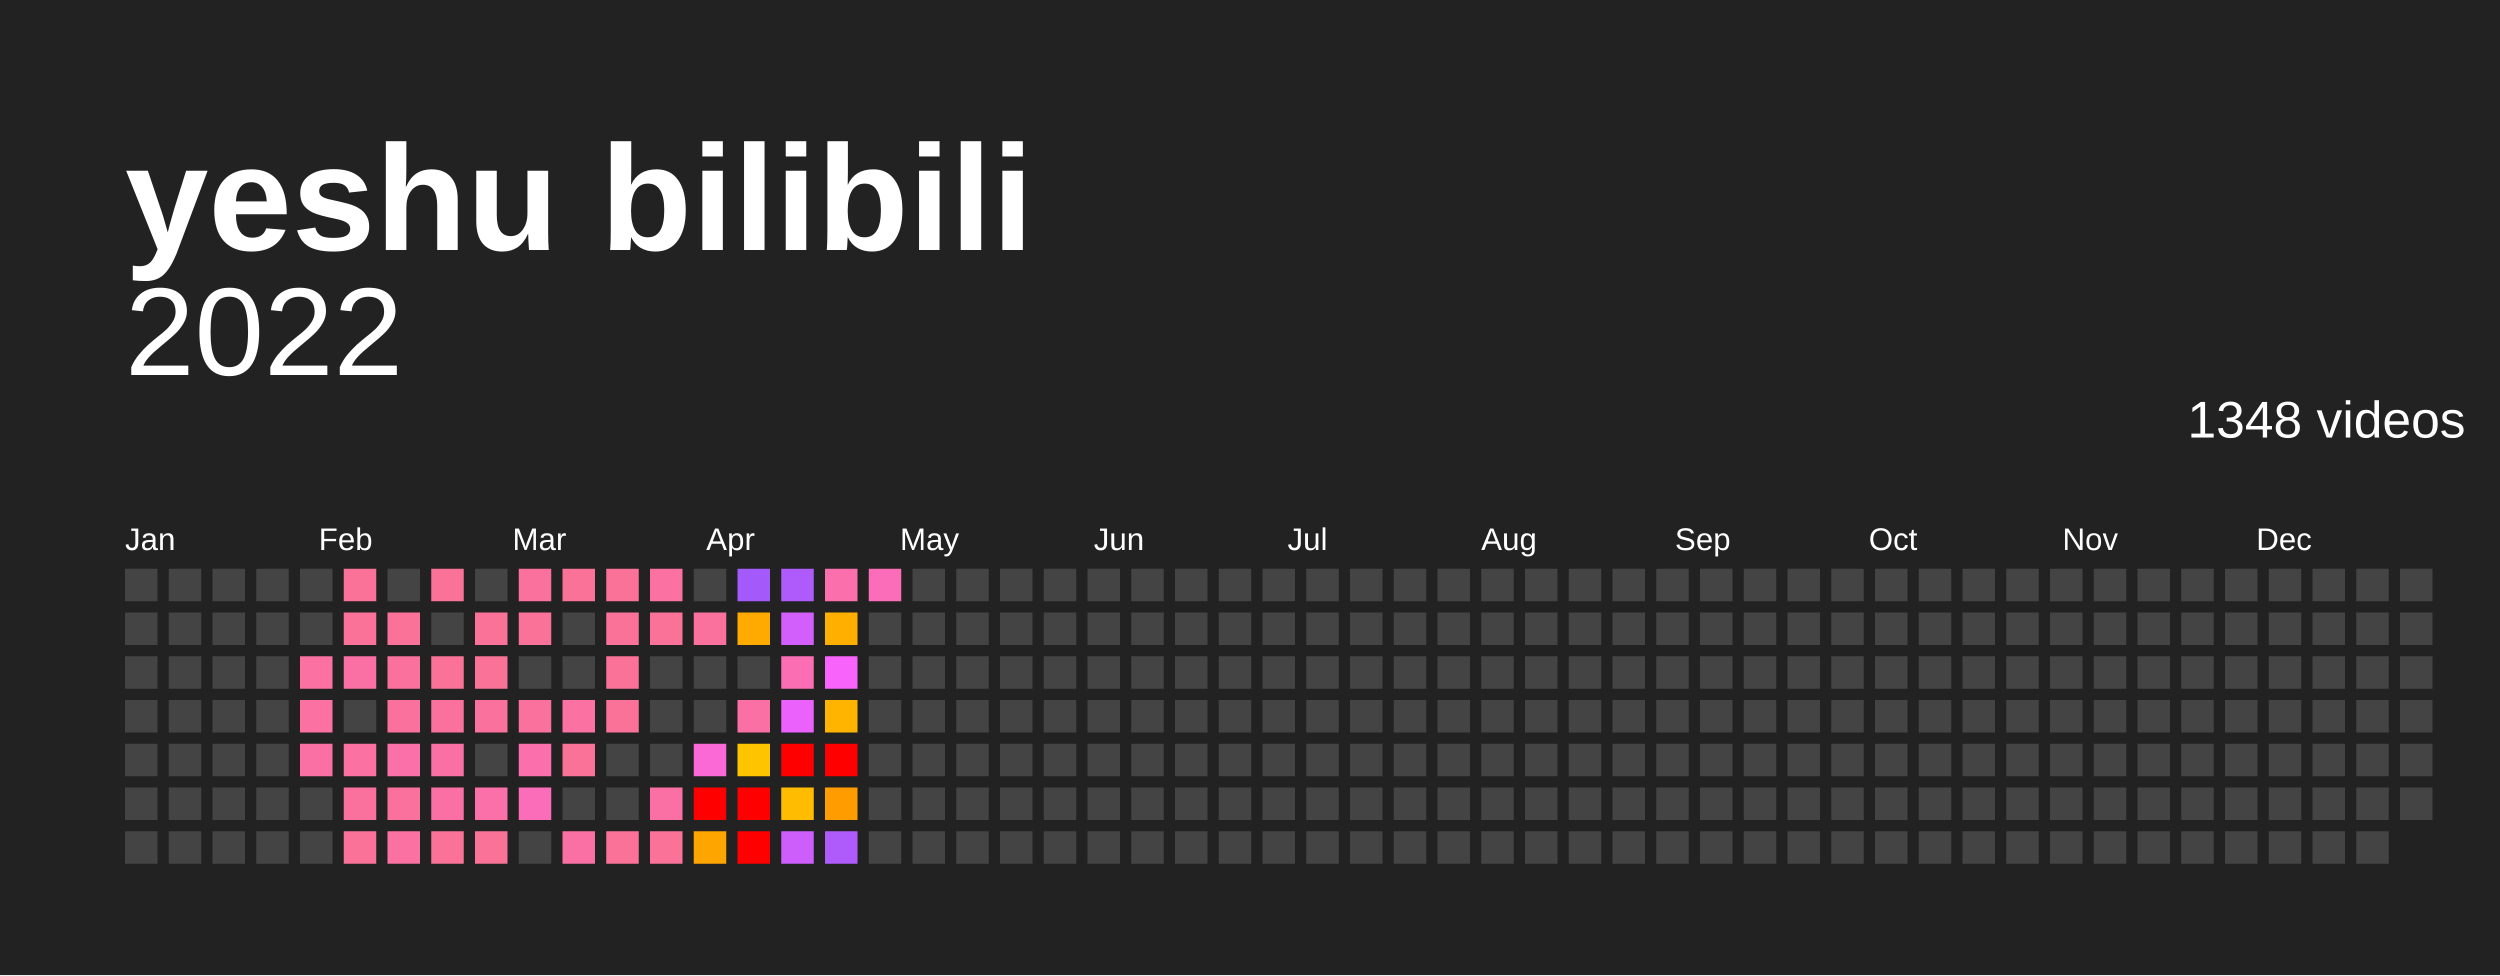
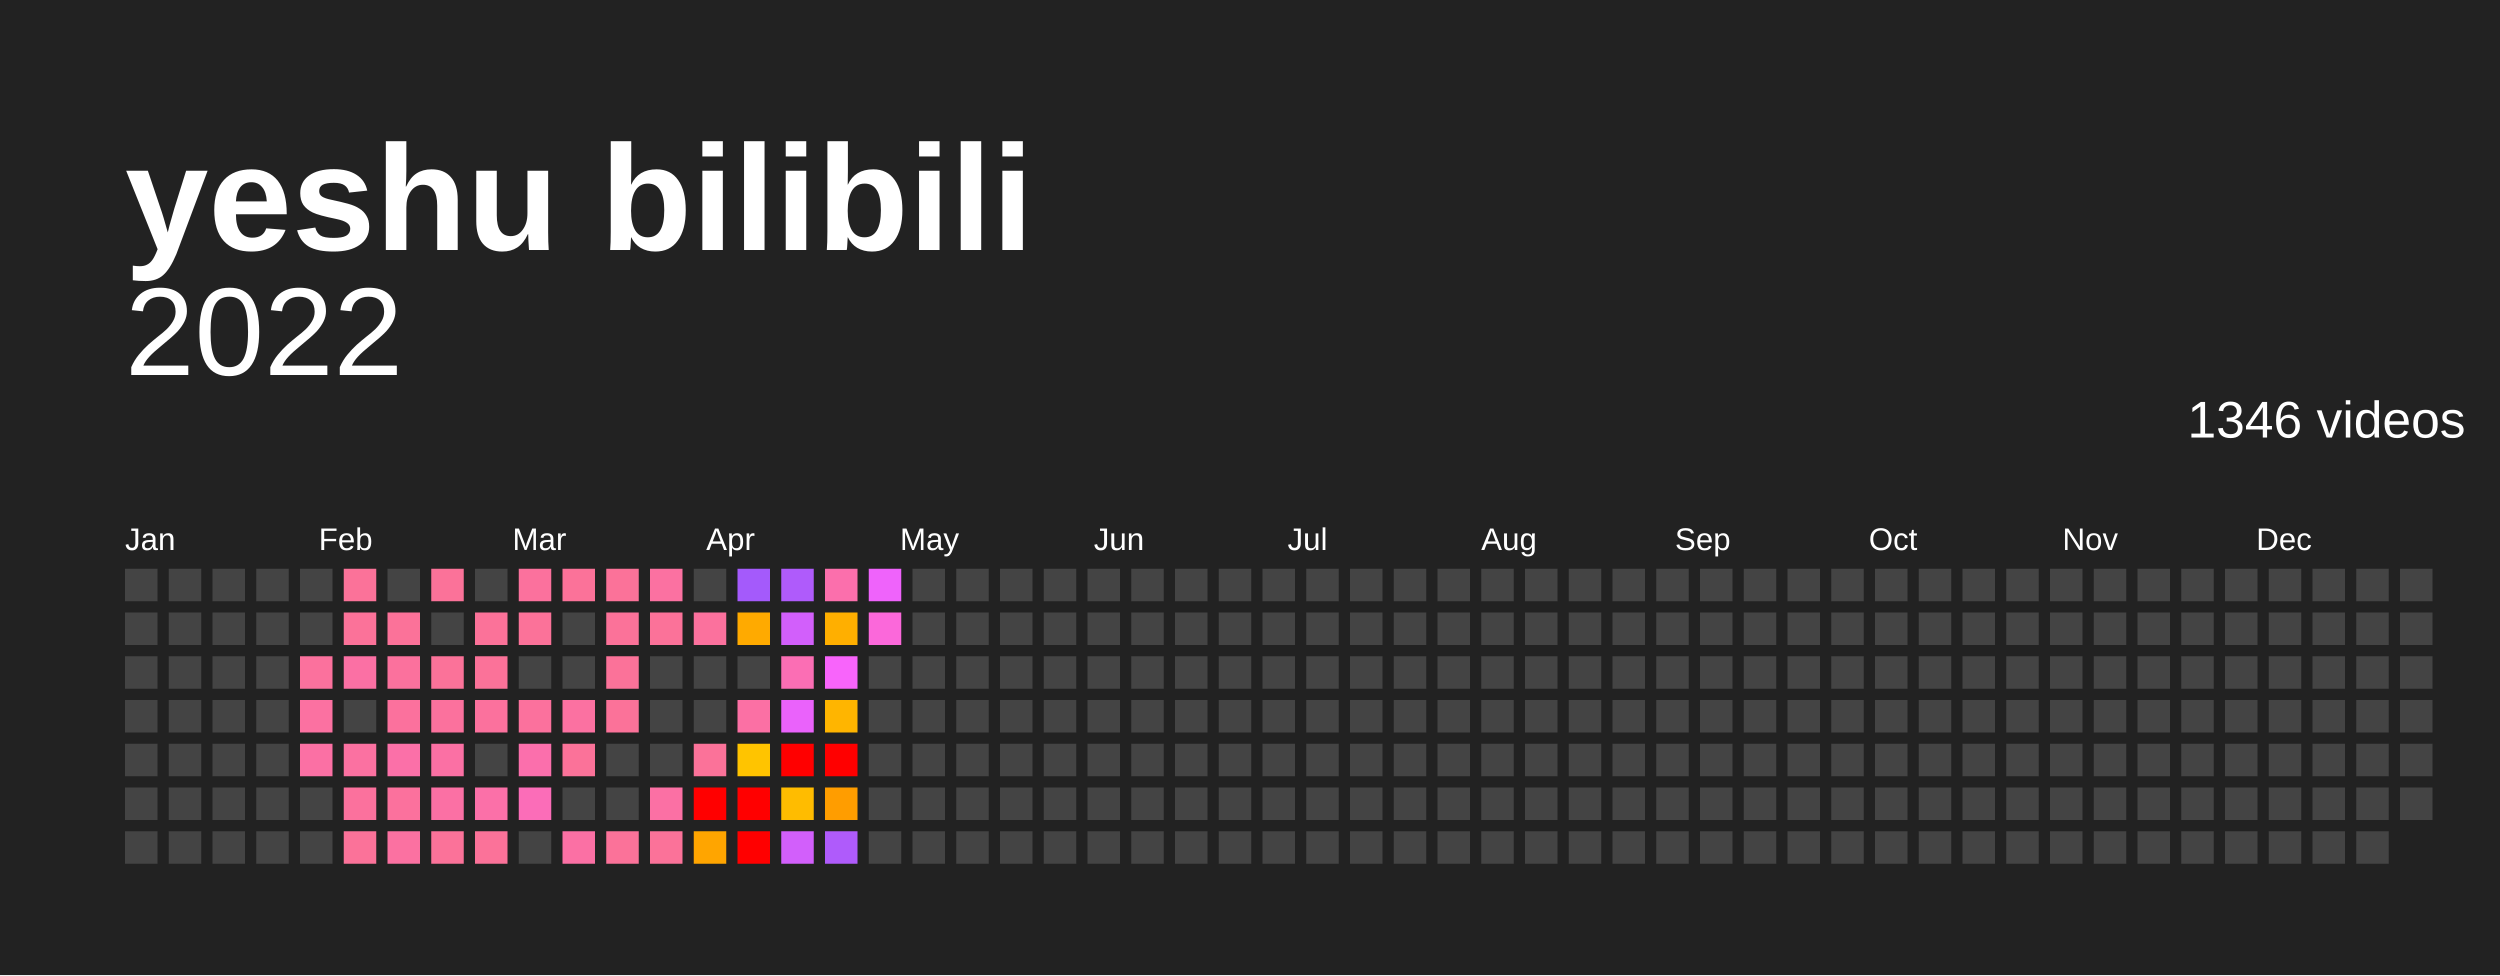
<svg xmlns="http://www.w3.org/2000/svg" baseProfile="full" height="78mm" version="1.1" viewBox="0,0,200,78" width="200mm">
  <defs />
  <rect fill="#222222" height="78" width="200" x="0" y="0" />
  <text fill="#FFFFFF" style="font-size:12px; font-family:Arial; font-weight:bold;" x="10" y="20">yeshu bilibili</text>
  <text alignment-baseline="hanging" fill="#FFFFFF" style="font-size:10.0px; font-family:Arial;" x="10" y="30">2022</text>
-   <text alignment-baseline="hanging" fill="#FFFFFF" style="font-size:4.125px; font-family:Arial;" x="175" y="35">1348 videos</text>
+   <text alignment-baseline="hanging" fill="#FFFFFF" style="font-size:4.125px; font-family:Arial;" x="175" y="35">1346 videos</text>
  <text fill="#FFFFFF" style="font-size:2.5px; font-family:Arial" x="10.0" y="44">Jan</text>
  <text fill="#FFFFFF" style="font-size:2.5px; font-family:Arial" x="25.5" y="44">Feb</text>
  <text fill="#FFFFFF" style="font-size:2.5px; font-family:Arial" x="41.0" y="44">Mar</text>
  <text fill="#FFFFFF" style="font-size:2.5px; font-family:Arial" x="56.5" y="44">Apr</text>
  <text fill="#FFFFFF" style="font-size:2.5px; font-family:Arial" x="72.0" y="44">May</text>
  <text fill="#FFFFFF" style="font-size:2.5px; font-family:Arial" x="87.5" y="44">Jun</text>
  <text fill="#FFFFFF" style="font-size:2.5px; font-family:Arial" x="103.0" y="44">Jul</text>
  <text fill="#FFFFFF" style="font-size:2.5px; font-family:Arial" x="118.5" y="44">Aug</text>
  <text fill="#FFFFFF" style="font-size:2.5px; font-family:Arial" x="134.0" y="44">Sep</text>
  <text fill="#FFFFFF" style="font-size:2.5px; font-family:Arial" x="149.5" y="44">Oct</text>
  <text fill="#FFFFFF" style="font-size:2.5px; font-family:Arial" x="165.0" y="44">Nov</text>
  <text fill="#FFFFFF" style="font-size:2.5px; font-family:Arial" x="180.5" y="44">Dec</text>
  <rect fill="#444444" height="2.6" width="2.6" x="10.0" y="45.5" />
  <rect fill="#444444" height="2.6" width="2.6" x="10.0" y="49.0" />
  <rect fill="#444444" height="2.6" width="2.6" x="10.0" y="52.5" />
  <rect fill="#444444" height="2.6" width="2.6" x="10.0" y="56.0" />
  <rect fill="#444444" height="2.6" width="2.6" x="10.0" y="59.5" />
  <rect fill="#444444" height="2.6" width="2.6" x="10.0" y="63.0" />
  <rect fill="#444444" height="2.6" width="2.6" x="10.0" y="66.5" />
  <rect fill="#444444" height="2.6" width="2.6" x="13.5" y="45.5" />
  <rect fill="#444444" height="2.6" width="2.6" x="13.5" y="49.0" />
  <rect fill="#444444" height="2.6" width="2.6" x="13.5" y="52.5" />
  <rect fill="#444444" height="2.6" width="2.6" x="13.5" y="56.0" />
  <rect fill="#444444" height="2.6" width="2.6" x="13.5" y="59.5" />
  <rect fill="#444444" height="2.6" width="2.6" x="13.5" y="63.0" />
  <rect fill="#444444" height="2.6" width="2.6" x="13.5" y="66.5" />
  <rect fill="#444444" height="2.6" width="2.6" x="17.0" y="45.5" />
  <rect fill="#444444" height="2.6" width="2.6" x="17.0" y="49.0" />
  <rect fill="#444444" height="2.6" width="2.6" x="17.0" y="52.5" />
  <rect fill="#444444" height="2.6" width="2.6" x="17.0" y="56.0" />
  <rect fill="#444444" height="2.6" width="2.6" x="17.0" y="59.5" />
  <rect fill="#444444" height="2.6" width="2.6" x="17.0" y="63.0" />
  <rect fill="#444444" height="2.6" width="2.6" x="17.0" y="66.5" />
  <rect fill="#444444" height="2.6" width="2.6" x="20.5" y="45.5" />
  <rect fill="#444444" height="2.6" width="2.6" x="20.5" y="49.0" />
  <rect fill="#444444" height="2.6" width="2.6" x="20.5" y="52.5" />
  <rect fill="#444444" height="2.6" width="2.6" x="20.5" y="56.0" />
  <rect fill="#444444" height="2.6" width="2.6" x="20.5" y="59.5" />
  <rect fill="#444444" height="2.6" width="2.6" x="20.5" y="63.0" />
  <rect fill="#444444" height="2.6" width="2.6" x="20.5" y="66.5" />
  <rect fill="#444444" height="2.6" width="2.6" x="24.0" y="45.5" />
  <rect fill="#444444" height="2.6" width="2.6" x="24.0" y="49.0" />
-   <rect fill="#fb71a1" height="2.6" width="2.6" x="24.0" y="52.5" />
+   <rect fill="#fb719d" height="2.6" width="2.6" x="24.0" y="52.5" />
  <rect fill="#fb71a1" height="2.6" width="2.6" x="24.0" y="56.0" />
  <rect fill="#fb70a4" height="2.6" width="2.6" x="24.0" y="59.5" />
  <rect fill="#444444" height="2.6" width="2.6" x="24.0" y="63.0" />
  <rect fill="#444444" height="2.6" width="2.6" x="24.0" y="66.5" />
  <rect fill="#fb7299" height="2.6" width="2.6" x="27.5" y="45.5" />
  <rect fill="#fb7299" height="2.6" width="2.6" x="27.5" y="49.0" />
  <rect fill="#fb70a4" height="2.6" width="2.6" x="27.5" y="52.5" />
  <rect fill="#444444" height="2.6" width="2.6" x="27.5" y="56.0" />
  <rect fill="#fb71a1" height="2.6" width="2.6" x="27.5" y="59.5" />
  <rect fill="#fb719d" height="2.6" width="2.6" x="27.5" y="63.0" />
  <rect fill="#fb7299" height="2.6" width="2.6" x="27.5" y="66.5" />
  <rect fill="#444444" height="2.6" width="2.6" x="31.0" y="45.5" />
  <rect fill="#fb7299" height="2.6" width="2.6" x="31.0" y="49.0" />
  <rect fill="#fb719d" height="2.6" width="2.6" x="31.0" y="52.5" />
  <rect fill="#fb719d" height="2.6" width="2.6" x="31.0" y="56.0" />
  <rect fill="#fb70a8" height="2.6" width="2.6" x="31.0" y="59.5" />
  <rect fill="#fb719d" height="2.6" width="2.6" x="31.0" y="63.0" />
  <rect fill="#fb71a1" height="2.6" width="2.6" x="31.0" y="66.5" />
  <rect fill="#fb7299" height="2.6" width="2.6" x="34.5" y="45.5" />
  <rect fill="#444444" height="2.6" width="2.6" x="34.5" y="49.0" />
  <rect fill="#fb7299" height="2.6" width="2.6" x="34.5" y="52.5" />
  <rect fill="#fb719d" height="2.6" width="2.6" x="34.5" y="56.0" />
  <rect fill="#fb70a4" height="2.6" width="2.6" x="34.5" y="59.5" />
  <rect fill="#fb70a4" height="2.6" width="2.6" x="34.5" y="63.0" />
  <rect fill="#fb7299" height="2.6" width="2.6" x="34.5" y="66.5" />
  <rect fill="#444444" height="2.6" width="2.6" x="38.0" y="45.5" />
  <rect fill="#fb7299" height="2.6" width="2.6" x="38.0" y="49.0" />
  <rect fill="#fb7299" height="2.6" width="2.6" x="38.0" y="52.5" />
  <rect fill="#fb719d" height="2.6" width="2.6" x="38.0" y="56.0" />
  <rect fill="#444444" height="2.6" width="2.6" x="38.0" y="59.5" />
  <rect fill="#fb70a8" height="2.6" width="2.6" x="38.0" y="63.0" />
  <rect fill="#fb7299" height="2.6" width="2.6" x="38.0" y="66.5" />
  <rect fill="#fb719d" height="2.6" width="2.6" x="41.5" y="45.5" />
  <rect fill="#fb7299" height="2.6" width="2.6" x="41.5" y="49.0" />
  <rect fill="#444444" height="2.6" width="2.6" x="41.5" y="52.5" />
  <rect fill="#fb719d" height="2.6" width="2.6" x="41.5" y="56.0" />
  <rect fill="#fb6fac" height="2.6" width="2.6" x="41.5" y="59.5" />
  <rect fill="#fb6db8" height="2.6" width="2.6" x="41.5" y="63.0" />
  <rect fill="#444444" height="2.6" width="2.6" x="41.5" y="66.5" />
  <rect fill="#fb7299" height="2.6" width="2.6" x="45.0" y="45.5" />
  <rect fill="#444444" height="2.6" width="2.6" x="45.0" y="49.0" />
  <rect fill="#444444" height="2.6" width="2.6" x="45.0" y="52.5" />
  <rect fill="#fb71a1" height="2.6" width="2.6" x="45.0" y="56.0" />
  <rect fill="#fb7299" height="2.6" width="2.6" x="45.0" y="59.5" />
  <rect fill="#444444" height="2.6" width="2.6" x="45.0" y="63.0" />
  <rect fill="#fb70a4" height="2.6" width="2.6" x="45.0" y="66.5" />
  <rect fill="#fb7299" height="2.6" width="2.6" x="48.5" y="45.5" />
  <rect fill="#fb7299" height="2.6" width="2.6" x="48.5" y="49.0" />
  <rect fill="#fb7299" height="2.6" width="2.6" x="48.5" y="52.5" />
  <rect fill="#fb7299" height="2.6" width="2.6" x="48.5" y="56.0" />
  <rect fill="#444444" height="2.6" width="2.6" x="48.5" y="59.5" />
  <rect fill="#444444" height="2.6" width="2.6" x="48.5" y="63.0" />
  <rect fill="#fb7299" height="2.6" width="2.6" x="48.5" y="66.5" />
  <rect fill="#fb71a1" height="2.6" width="2.6" x="52.0" y="45.5" />
  <rect fill="#fb7299" height="2.6" width="2.6" x="52.0" y="49.0" />
  <rect fill="#444444" height="2.6" width="2.6" x="52.0" y="52.5" />
  <rect fill="#444444" height="2.6" width="2.6" x="52.0" y="56.0" />
  <rect fill="#444444" height="2.6" width="2.6" x="52.0" y="59.5" />
  <rect fill="#fb70a4" height="2.6" width="2.6" x="52.0" y="63.0" />
  <rect fill="#fb7299" height="2.6" width="2.6" x="52.0" y="66.5" />
  <rect fill="#444444" height="2.6" width="2.6" x="55.5" y="45.5" />
  <rect fill="#fb719d" height="2.6" width="2.6" x="55.5" y="49.0" />
  <rect fill="#444444" height="2.6" width="2.6" x="55.5" y="52.5" />
  <rect fill="#444444" height="2.6" width="2.6" x="55.5" y="56.0" />
-   <rect fill="#fb69d6" height="2.6" width="2.6" x="55.5" y="59.5" />
+   <rect fill="#fb7299" height="2.6" width="2.6" x="55.5" y="59.5" />
  <rect fill="red" height="2.6" width="2.6" x="55.5" y="63.0" />
  <rect fill="#ffa500" height="2.6" width="2.6" x="55.5" y="66.5" />
  <rect fill="#a45afb" height="2.6" width="2.6" x="59.0" y="45.5" />
  <rect fill="#ffaa00" height="2.6" width="2.6" x="59.0" y="49.0" />
  <rect fill="#444444" height="2.6" width="2.6" x="59.0" y="52.5" />
  <rect fill="#fb70a4" height="2.6" width="2.6" x="59.0" y="56.0" />
  <rect fill="#ffc400" height="2.6" width="2.6" x="59.0" y="59.5" />
  <rect fill="red" height="2.6" width="2.6" x="59.0" y="63.0" />
  <rect fill="red" height="2.6" width="2.6" x="59.0" y="66.5" />
  <rect fill="#af5bfb" height="2.6" width="2.6" x="62.5" y="45.5" />
  <rect fill="#d25ffb" height="2.6" width="2.6" x="62.5" y="49.0" />
  <rect fill="#fb6eb4" height="2.6" width="2.6" x="62.5" y="52.5" />
  <rect fill="#ea62fb" height="2.6" width="2.6" x="62.5" y="56.0" />
  <rect fill="red" height="2.6" width="2.6" x="62.5" y="59.5" />
  <rect fill="#ffbc00" height="2.6" width="2.6" x="62.5" y="63.0" />
-   <rect fill="#cd5efb" height="2.6" width="2.6" x="62.5" y="66.5" />
+   <rect fill="#d25ffb" height="2.6" width="2.6" x="62.5" y="66.5" />
  <rect fill="#fb6fac" height="2.6" width="2.6" x="66.0" y="45.5" />
  <rect fill="#ffaf00" height="2.6" width="2.6" x="66.0" y="49.0" />
  <rect fill="#f864fb" height="2.6" width="2.6" x="66.0" y="52.5" />
  <rect fill="#ffb500" height="2.6" width="2.6" x="66.0" y="56.0" />
  <rect fill="red" height="2.6" width="2.6" x="66.0" y="59.5" />
  <rect fill="#ff9d00" height="2.6" width="2.6" x="66.0" y="63.0" />
  <rect fill="#af5bfb" height="2.6" width="2.6" x="66.0" y="66.5" />
-   <rect fill="#fb6db8" height="2.6" width="2.6" x="69.5" y="45.5" />
-   <rect fill="#444444" height="2.6" width="2.6" x="69.5" y="49.0" />
+   <rect fill="#ef63fb" height="2.6" width="2.6" x="69.5" y="45.5" />
+   <rect fill="#fb68da" height="2.6" width="2.6" x="69.5" y="49.0" />
  <rect fill="#444444" height="2.6" width="2.6" x="69.5" y="52.5" />
  <rect fill="#444444" height="2.6" width="2.6" x="69.5" y="56.0" />
  <rect fill="#444444" height="2.6" width="2.6" x="69.5" y="59.5" />
  <rect fill="#444444" height="2.6" width="2.6" x="69.5" y="63.0" />
  <rect fill="#444444" height="2.6" width="2.6" x="69.5" y="66.5" />
  <rect fill="#444444" height="2.6" width="2.6" x="73.0" y="45.5" />
  <rect fill="#444444" height="2.6" width="2.6" x="73.0" y="49.0" />
  <rect fill="#444444" height="2.6" width="2.6" x="73.0" y="52.5" />
  <rect fill="#444444" height="2.6" width="2.6" x="73.0" y="56.0" />
  <rect fill="#444444" height="2.6" width="2.6" x="73.0" y="59.5" />
  <rect fill="#444444" height="2.6" width="2.6" x="73.0" y="63.0" />
  <rect fill="#444444" height="2.6" width="2.6" x="73.0" y="66.5" />
  <rect fill="#444444" height="2.6" width="2.6" x="76.5" y="45.5" />
  <rect fill="#444444" height="2.6" width="2.6" x="76.5" y="49.0" />
  <rect fill="#444444" height="2.6" width="2.6" x="76.5" y="52.5" />
  <rect fill="#444444" height="2.6" width="2.6" x="76.5" y="56.0" />
  <rect fill="#444444" height="2.6" width="2.6" x="76.5" y="59.5" />
  <rect fill="#444444" height="2.6" width="2.6" x="76.5" y="63.0" />
  <rect fill="#444444" height="2.6" width="2.6" x="76.5" y="66.5" />
  <rect fill="#444444" height="2.6" width="2.6" x="80.0" y="45.5" />
  <rect fill="#444444" height="2.6" width="2.6" x="80.0" y="49.0" />
  <rect fill="#444444" height="2.6" width="2.6" x="80.0" y="52.5" />
  <rect fill="#444444" height="2.6" width="2.6" x="80.0" y="56.0" />
  <rect fill="#444444" height="2.6" width="2.6" x="80.0" y="59.5" />
  <rect fill="#444444" height="2.6" width="2.6" x="80.0" y="63.0" />
  <rect fill="#444444" height="2.6" width="2.6" x="80.0" y="66.5" />
  <rect fill="#444444" height="2.6" width="2.6" x="83.5" y="45.5" />
  <rect fill="#444444" height="2.6" width="2.6" x="83.5" y="49.0" />
  <rect fill="#444444" height="2.6" width="2.6" x="83.5" y="52.5" />
  <rect fill="#444444" height="2.6" width="2.6" x="83.5" y="56.0" />
  <rect fill="#444444" height="2.6" width="2.6" x="83.5" y="59.5" />
  <rect fill="#444444" height="2.6" width="2.6" x="83.5" y="63.0" />
  <rect fill="#444444" height="2.6" width="2.6" x="83.5" y="66.5" />
  <rect fill="#444444" height="2.6" width="2.6" x="87.0" y="45.5" />
  <rect fill="#444444" height="2.6" width="2.6" x="87.0" y="49.0" />
  <rect fill="#444444" height="2.6" width="2.6" x="87.0" y="52.5" />
  <rect fill="#444444" height="2.6" width="2.6" x="87.0" y="56.0" />
  <rect fill="#444444" height="2.6" width="2.6" x="87.0" y="59.5" />
  <rect fill="#444444" height="2.6" width="2.6" x="87.0" y="63.0" />
  <rect fill="#444444" height="2.6" width="2.6" x="87.0" y="66.5" />
  <rect fill="#444444" height="2.6" width="2.6" x="90.5" y="45.5" />
  <rect fill="#444444" height="2.6" width="2.6" x="90.5" y="49.0" />
  <rect fill="#444444" height="2.6" width="2.6" x="90.5" y="52.5" />
  <rect fill="#444444" height="2.6" width="2.6" x="90.5" y="56.0" />
  <rect fill="#444444" height="2.6" width="2.6" x="90.5" y="59.5" />
  <rect fill="#444444" height="2.6" width="2.6" x="90.5" y="63.0" />
  <rect fill="#444444" height="2.6" width="2.6" x="90.5" y="66.5" />
  <rect fill="#444444" height="2.6" width="2.6" x="94.0" y="45.5" />
  <rect fill="#444444" height="2.6" width="2.6" x="94.0" y="49.0" />
  <rect fill="#444444" height="2.6" width="2.6" x="94.0" y="52.5" />
  <rect fill="#444444" height="2.6" width="2.6" x="94.0" y="56.0" />
  <rect fill="#444444" height="2.6" width="2.6" x="94.0" y="59.5" />
  <rect fill="#444444" height="2.6" width="2.6" x="94.0" y="63.0" />
  <rect fill="#444444" height="2.6" width="2.6" x="94.0" y="66.5" />
  <rect fill="#444444" height="2.6" width="2.6" x="97.5" y="45.5" />
  <rect fill="#444444" height="2.6" width="2.6" x="97.5" y="49.0" />
  <rect fill="#444444" height="2.6" width="2.6" x="97.5" y="52.5" />
  <rect fill="#444444" height="2.6" width="2.6" x="97.5" y="56.0" />
  <rect fill="#444444" height="2.6" width="2.6" x="97.5" y="59.5" />
  <rect fill="#444444" height="2.6" width="2.6" x="97.5" y="63.0" />
  <rect fill="#444444" height="2.6" width="2.6" x="97.5" y="66.5" />
  <rect fill="#444444" height="2.6" width="2.6" x="101.0" y="45.5" />
  <rect fill="#444444" height="2.6" width="2.6" x="101.0" y="49.0" />
  <rect fill="#444444" height="2.6" width="2.6" x="101.0" y="52.5" />
  <rect fill="#444444" height="2.6" width="2.6" x="101.0" y="56.0" />
  <rect fill="#444444" height="2.6" width="2.6" x="101.0" y="59.5" />
  <rect fill="#444444" height="2.6" width="2.6" x="101.0" y="63.0" />
  <rect fill="#444444" height="2.6" width="2.6" x="101.0" y="66.5" />
  <rect fill="#444444" height="2.6" width="2.6" x="104.5" y="45.5" />
  <rect fill="#444444" height="2.6" width="2.6" x="104.5" y="49.0" />
  <rect fill="#444444" height="2.6" width="2.6" x="104.5" y="52.5" />
  <rect fill="#444444" height="2.6" width="2.6" x="104.5" y="56.0" />
  <rect fill="#444444" height="2.6" width="2.6" x="104.5" y="59.5" />
  <rect fill="#444444" height="2.6" width="2.6" x="104.5" y="63.0" />
  <rect fill="#444444" height="2.6" width="2.6" x="104.5" y="66.5" />
  <rect fill="#444444" height="2.6" width="2.6" x="108.0" y="45.5" />
  <rect fill="#444444" height="2.6" width="2.6" x="108.0" y="49.0" />
  <rect fill="#444444" height="2.6" width="2.6" x="108.0" y="52.5" />
  <rect fill="#444444" height="2.6" width="2.6" x="108.0" y="56.0" />
  <rect fill="#444444" height="2.6" width="2.6" x="108.0" y="59.5" />
  <rect fill="#444444" height="2.6" width="2.6" x="108.0" y="63.0" />
  <rect fill="#444444" height="2.6" width="2.6" x="108.0" y="66.5" />
  <rect fill="#444444" height="2.6" width="2.6" x="111.5" y="45.5" />
  <rect fill="#444444" height="2.6" width="2.6" x="111.5" y="49.0" />
  <rect fill="#444444" height="2.6" width="2.6" x="111.5" y="52.5" />
  <rect fill="#444444" height="2.6" width="2.6" x="111.5" y="56.0" />
  <rect fill="#444444" height="2.6" width="2.6" x="111.5" y="59.5" />
  <rect fill="#444444" height="2.6" width="2.6" x="111.5" y="63.0" />
  <rect fill="#444444" height="2.6" width="2.6" x="111.5" y="66.5" />
  <rect fill="#444444" height="2.6" width="2.6" x="115.0" y="45.5" />
  <rect fill="#444444" height="2.6" width="2.6" x="115.0" y="49.0" />
  <rect fill="#444444" height="2.6" width="2.6" x="115.0" y="52.5" />
  <rect fill="#444444" height="2.6" width="2.6" x="115.0" y="56.0" />
  <rect fill="#444444" height="2.6" width="2.6" x="115.0" y="59.5" />
  <rect fill="#444444" height="2.6" width="2.6" x="115.0" y="63.0" />
  <rect fill="#444444" height="2.6" width="2.6" x="115.0" y="66.5" />
  <rect fill="#444444" height="2.6" width="2.6" x="118.5" y="45.5" />
  <rect fill="#444444" height="2.6" width="2.6" x="118.5" y="49.0" />
  <rect fill="#444444" height="2.6" width="2.6" x="118.5" y="52.5" />
  <rect fill="#444444" height="2.6" width="2.6" x="118.5" y="56.0" />
  <rect fill="#444444" height="2.6" width="2.6" x="118.5" y="59.5" />
  <rect fill="#444444" height="2.6" width="2.6" x="118.5" y="63.0" />
  <rect fill="#444444" height="2.6" width="2.6" x="118.5" y="66.5" />
  <rect fill="#444444" height="2.6" width="2.6" x="122.0" y="45.5" />
  <rect fill="#444444" height="2.6" width="2.6" x="122.0" y="49.0" />
  <rect fill="#444444" height="2.6" width="2.6" x="122.0" y="52.5" />
  <rect fill="#444444" height="2.6" width="2.6" x="122.0" y="56.0" />
  <rect fill="#444444" height="2.6" width="2.6" x="122.0" y="59.5" />
  <rect fill="#444444" height="2.6" width="2.6" x="122.0" y="63.0" />
  <rect fill="#444444" height="2.6" width="2.6" x="122.0" y="66.5" />
  <rect fill="#444444" height="2.6" width="2.6" x="125.5" y="45.5" />
  <rect fill="#444444" height="2.6" width="2.6" x="125.5" y="49.0" />
  <rect fill="#444444" height="2.6" width="2.6" x="125.5" y="52.5" />
  <rect fill="#444444" height="2.6" width="2.6" x="125.5" y="56.0" />
  <rect fill="#444444" height="2.6" width="2.6" x="125.5" y="59.5" />
  <rect fill="#444444" height="2.6" width="2.6" x="125.5" y="63.0" />
  <rect fill="#444444" height="2.6" width="2.6" x="125.5" y="66.5" />
  <rect fill="#444444" height="2.6" width="2.6" x="129.0" y="45.5" />
  <rect fill="#444444" height="2.6" width="2.6" x="129.0" y="49.0" />
  <rect fill="#444444" height="2.6" width="2.6" x="129.0" y="52.5" />
  <rect fill="#444444" height="2.6" width="2.6" x="129.0" y="56.0" />
  <rect fill="#444444" height="2.6" width="2.6" x="129.0" y="59.5" />
  <rect fill="#444444" height="2.6" width="2.6" x="129.0" y="63.0" />
  <rect fill="#444444" height="2.6" width="2.6" x="129.0" y="66.5" />
  <rect fill="#444444" height="2.6" width="2.6" x="132.5" y="45.5" />
  <rect fill="#444444" height="2.6" width="2.6" x="132.5" y="49.0" />
  <rect fill="#444444" height="2.6" width="2.6" x="132.5" y="52.5" />
  <rect fill="#444444" height="2.6" width="2.6" x="132.5" y="56.0" />
  <rect fill="#444444" height="2.6" width="2.6" x="132.5" y="59.5" />
  <rect fill="#444444" height="2.6" width="2.6" x="132.5" y="63.0" />
  <rect fill="#444444" height="2.6" width="2.6" x="132.5" y="66.5" />
  <rect fill="#444444" height="2.6" width="2.6" x="136.0" y="45.5" />
  <rect fill="#444444" height="2.6" width="2.6" x="136.0" y="49.0" />
  <rect fill="#444444" height="2.6" width="2.6" x="136.0" y="52.5" />
  <rect fill="#444444" height="2.6" width="2.6" x="136.0" y="56.0" />
  <rect fill="#444444" height="2.6" width="2.6" x="136.0" y="59.5" />
  <rect fill="#444444" height="2.6" width="2.6" x="136.0" y="63.0" />
  <rect fill="#444444" height="2.6" width="2.6" x="136.0" y="66.5" />
  <rect fill="#444444" height="2.6" width="2.6" x="139.5" y="45.5" />
  <rect fill="#444444" height="2.6" width="2.6" x="139.5" y="49.0" />
  <rect fill="#444444" height="2.6" width="2.6" x="139.5" y="52.5" />
  <rect fill="#444444" height="2.6" width="2.6" x="139.5" y="56.0" />
  <rect fill="#444444" height="2.6" width="2.6" x="139.5" y="59.5" />
  <rect fill="#444444" height="2.6" width="2.6" x="139.5" y="63.0" />
  <rect fill="#444444" height="2.6" width="2.6" x="139.5" y="66.5" />
  <rect fill="#444444" height="2.6" width="2.6" x="143.0" y="45.5" />
  <rect fill="#444444" height="2.6" width="2.6" x="143.0" y="49.0" />
  <rect fill="#444444" height="2.6" width="2.6" x="143.0" y="52.5" />
  <rect fill="#444444" height="2.6" width="2.6" x="143.0" y="56.0" />
  <rect fill="#444444" height="2.6" width="2.6" x="143.0" y="59.5" />
  <rect fill="#444444" height="2.6" width="2.6" x="143.0" y="63.0" />
  <rect fill="#444444" height="2.6" width="2.6" x="143.0" y="66.5" />
  <rect fill="#444444" height="2.6" width="2.6" x="146.5" y="45.5" />
  <rect fill="#444444" height="2.6" width="2.6" x="146.5" y="49.0" />
  <rect fill="#444444" height="2.6" width="2.6" x="146.5" y="52.5" />
  <rect fill="#444444" height="2.6" width="2.6" x="146.5" y="56.0" />
  <rect fill="#444444" height="2.6" width="2.6" x="146.5" y="59.5" />
  <rect fill="#444444" height="2.6" width="2.6" x="146.5" y="63.0" />
  <rect fill="#444444" height="2.6" width="2.6" x="146.5" y="66.5" />
  <rect fill="#444444" height="2.6" width="2.6" x="150.0" y="45.5" />
  <rect fill="#444444" height="2.6" width="2.6" x="150.0" y="49.0" />
  <rect fill="#444444" height="2.6" width="2.6" x="150.0" y="52.5" />
  <rect fill="#444444" height="2.6" width="2.6" x="150.0" y="56.0" />
  <rect fill="#444444" height="2.6" width="2.6" x="150.0" y="59.5" />
  <rect fill="#444444" height="2.6" width="2.6" x="150.0" y="63.0" />
  <rect fill="#444444" height="2.6" width="2.6" x="150.0" y="66.5" />
  <rect fill="#444444" height="2.6" width="2.6" x="153.5" y="45.5" />
  <rect fill="#444444" height="2.6" width="2.6" x="153.5" y="49.0" />
  <rect fill="#444444" height="2.6" width="2.6" x="153.5" y="52.5" />
  <rect fill="#444444" height="2.6" width="2.6" x="153.5" y="56.0" />
  <rect fill="#444444" height="2.6" width="2.6" x="153.5" y="59.5" />
  <rect fill="#444444" height="2.6" width="2.6" x="153.5" y="63.0" />
  <rect fill="#444444" height="2.6" width="2.6" x="153.5" y="66.5" />
  <rect fill="#444444" height="2.6" width="2.6" x="157.0" y="45.5" />
  <rect fill="#444444" height="2.6" width="2.6" x="157.0" y="49.0" />
  <rect fill="#444444" height="2.6" width="2.6" x="157.0" y="52.5" />
  <rect fill="#444444" height="2.6" width="2.6" x="157.0" y="56.0" />
  <rect fill="#444444" height="2.6" width="2.6" x="157.0" y="59.5" />
  <rect fill="#444444" height="2.6" width="2.6" x="157.0" y="63.0" />
  <rect fill="#444444" height="2.6" width="2.6" x="157.0" y="66.5" />
  <rect fill="#444444" height="2.6" width="2.6" x="160.5" y="45.5" />
  <rect fill="#444444" height="2.6" width="2.6" x="160.5" y="49.0" />
  <rect fill="#444444" height="2.6" width="2.6" x="160.5" y="52.5" />
  <rect fill="#444444" height="2.6" width="2.6" x="160.5" y="56.0" />
  <rect fill="#444444" height="2.6" width="2.6" x="160.5" y="59.5" />
  <rect fill="#444444" height="2.6" width="2.6" x="160.5" y="63.0" />
  <rect fill="#444444" height="2.6" width="2.6" x="160.5" y="66.5" />
  <rect fill="#444444" height="2.6" width="2.6" x="164.0" y="45.5" />
  <rect fill="#444444" height="2.6" width="2.6" x="164.0" y="49.0" />
  <rect fill="#444444" height="2.6" width="2.6" x="164.0" y="52.5" />
  <rect fill="#444444" height="2.6" width="2.6" x="164.0" y="56.0" />
  <rect fill="#444444" height="2.6" width="2.6" x="164.0" y="59.5" />
  <rect fill="#444444" height="2.6" width="2.6" x="164.0" y="63.0" />
  <rect fill="#444444" height="2.6" width="2.6" x="164.0" y="66.5" />
  <rect fill="#444444" height="2.6" width="2.6" x="167.5" y="45.5" />
  <rect fill="#444444" height="2.6" width="2.6" x="167.5" y="49.0" />
  <rect fill="#444444" height="2.6" width="2.6" x="167.5" y="52.5" />
  <rect fill="#444444" height="2.6" width="2.6" x="167.5" y="56.0" />
  <rect fill="#444444" height="2.6" width="2.6" x="167.5" y="59.5" />
  <rect fill="#444444" height="2.6" width="2.6" x="167.5" y="63.0" />
  <rect fill="#444444" height="2.6" width="2.6" x="167.5" y="66.5" />
  <rect fill="#444444" height="2.6" width="2.6" x="171.0" y="45.5" />
  <rect fill="#444444" height="2.6" width="2.6" x="171.0" y="49.0" />
  <rect fill="#444444" height="2.6" width="2.6" x="171.0" y="52.5" />
  <rect fill="#444444" height="2.6" width="2.6" x="171.0" y="56.0" />
  <rect fill="#444444" height="2.6" width="2.6" x="171.0" y="59.5" />
  <rect fill="#444444" height="2.6" width="2.6" x="171.0" y="63.0" />
  <rect fill="#444444" height="2.6" width="2.6" x="171.0" y="66.5" />
  <rect fill="#444444" height="2.6" width="2.6" x="174.5" y="45.5" />
  <rect fill="#444444" height="2.6" width="2.6" x="174.5" y="49.0" />
  <rect fill="#444444" height="2.6" width="2.6" x="174.5" y="52.5" />
  <rect fill="#444444" height="2.6" width="2.6" x="174.5" y="56.0" />
  <rect fill="#444444" height="2.6" width="2.6" x="174.5" y="59.5" />
  <rect fill="#444444" height="2.6" width="2.6" x="174.5" y="63.0" />
  <rect fill="#444444" height="2.6" width="2.6" x="174.5" y="66.5" />
  <rect fill="#444444" height="2.6" width="2.6" x="178.0" y="45.5" />
  <rect fill="#444444" height="2.6" width="2.6" x="178.0" y="49.0" />
  <rect fill="#444444" height="2.6" width="2.6" x="178.0" y="52.5" />
  <rect fill="#444444" height="2.6" width="2.6" x="178.0" y="56.0" />
  <rect fill="#444444" height="2.6" width="2.6" x="178.0" y="59.5" />
  <rect fill="#444444" height="2.6" width="2.6" x="178.0" y="63.0" />
  <rect fill="#444444" height="2.6" width="2.6" x="178.0" y="66.5" />
  <rect fill="#444444" height="2.6" width="2.6" x="181.5" y="45.5" />
  <rect fill="#444444" height="2.6" width="2.6" x="181.5" y="49.0" />
  <rect fill="#444444" height="2.6" width="2.6" x="181.5" y="52.5" />
  <rect fill="#444444" height="2.6" width="2.6" x="181.5" y="56.0" />
  <rect fill="#444444" height="2.6" width="2.6" x="181.5" y="59.5" />
  <rect fill="#444444" height="2.6" width="2.6" x="181.5" y="63.0" />
  <rect fill="#444444" height="2.6" width="2.6" x="181.5" y="66.5" />
  <rect fill="#444444" height="2.6" width="2.6" x="185.0" y="45.5" />
  <rect fill="#444444" height="2.6" width="2.6" x="185.0" y="49.0" />
  <rect fill="#444444" height="2.6" width="2.6" x="185.0" y="52.5" />
  <rect fill="#444444" height="2.6" width="2.6" x="185.0" y="56.0" />
  <rect fill="#444444" height="2.6" width="2.6" x="185.0" y="59.5" />
  <rect fill="#444444" height="2.6" width="2.6" x="185.0" y="63.0" />
  <rect fill="#444444" height="2.6" width="2.6" x="185.0" y="66.5" />
  <rect fill="#444444" height="2.6" width="2.6" x="188.5" y="45.5" />
  <rect fill="#444444" height="2.6" width="2.6" x="188.5" y="49.0" />
  <rect fill="#444444" height="2.6" width="2.6" x="188.5" y="52.5" />
  <rect fill="#444444" height="2.6" width="2.6" x="188.5" y="56.0" />
  <rect fill="#444444" height="2.6" width="2.6" x="188.5" y="59.5" />
  <rect fill="#444444" height="2.6" width="2.6" x="188.5" y="63.0" />
  <rect fill="#444444" height="2.6" width="2.6" x="188.5" y="66.5" />
  <rect fill="#444444" height="2.6" width="2.6" x="192.0" y="45.5" />
  <rect fill="#444444" height="2.6" width="2.6" x="192.0" y="49.0" />
  <rect fill="#444444" height="2.6" width="2.6" x="192.0" y="52.5" />
  <rect fill="#444444" height="2.6" width="2.6" x="192.0" y="56.0" />
  <rect fill="#444444" height="2.6" width="2.6" x="192.0" y="59.5" />
  <rect fill="#444444" height="2.6" width="2.6" x="192.0" y="63.0" />
</svg>
